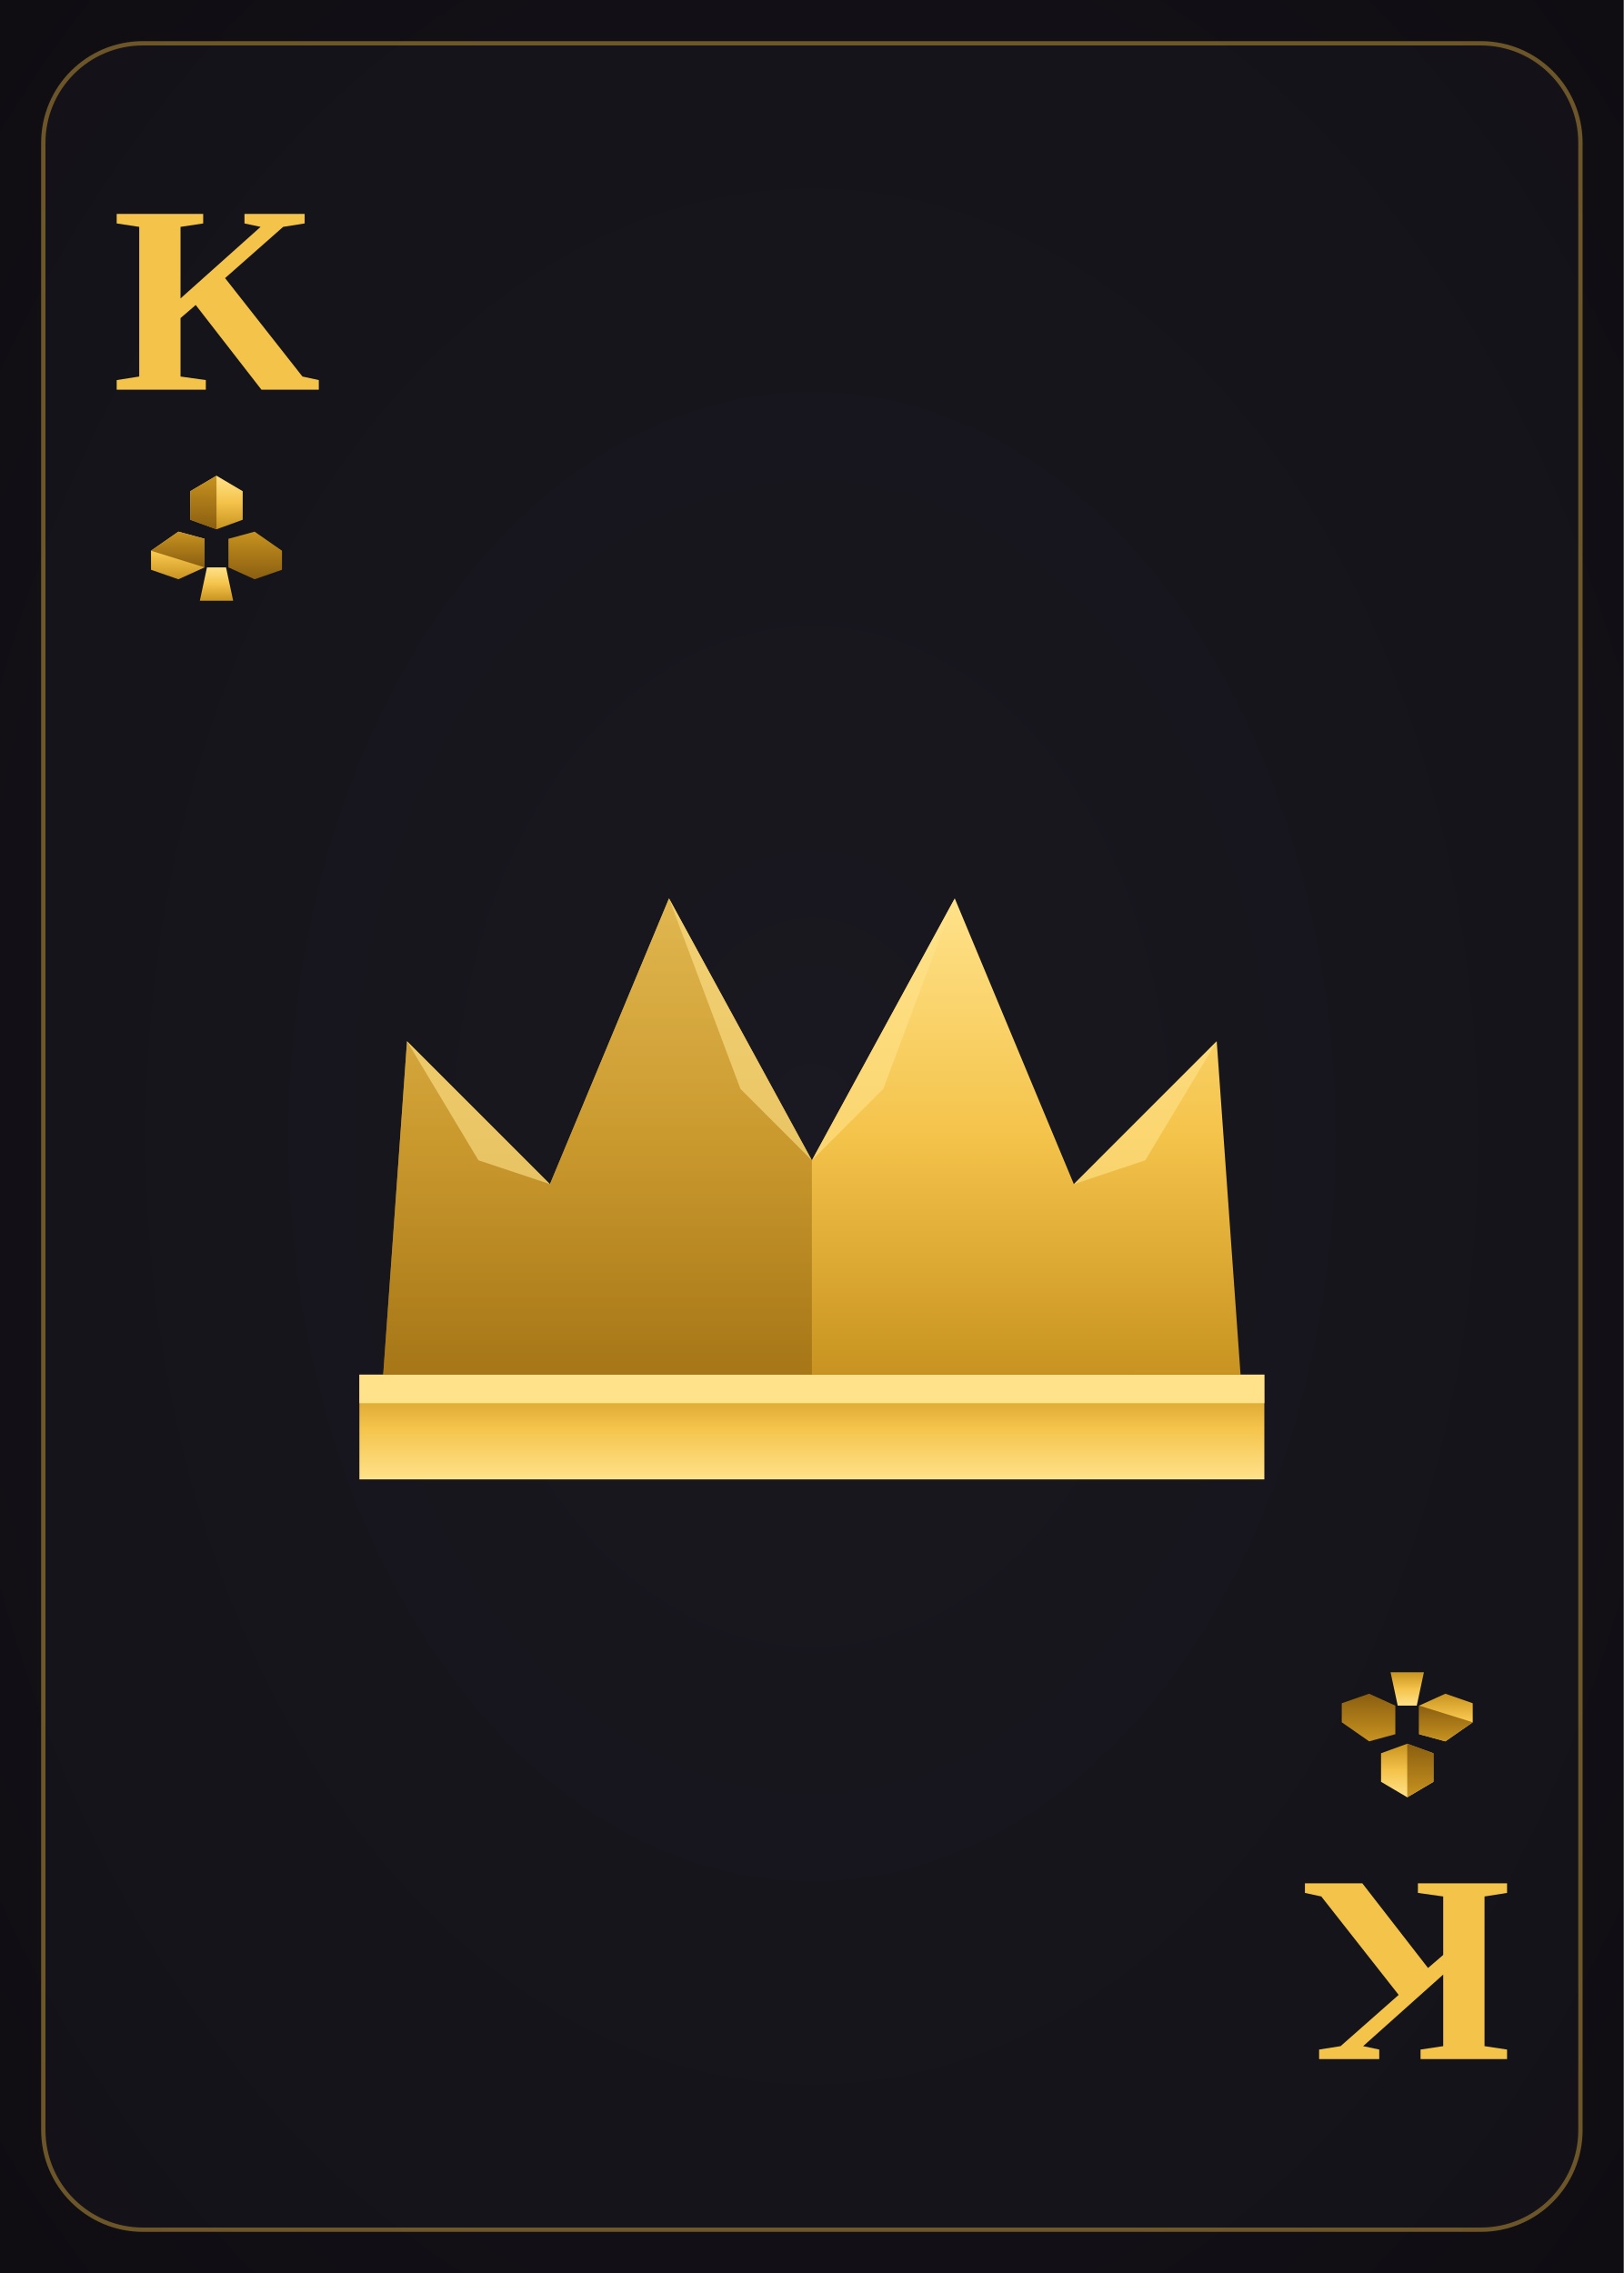
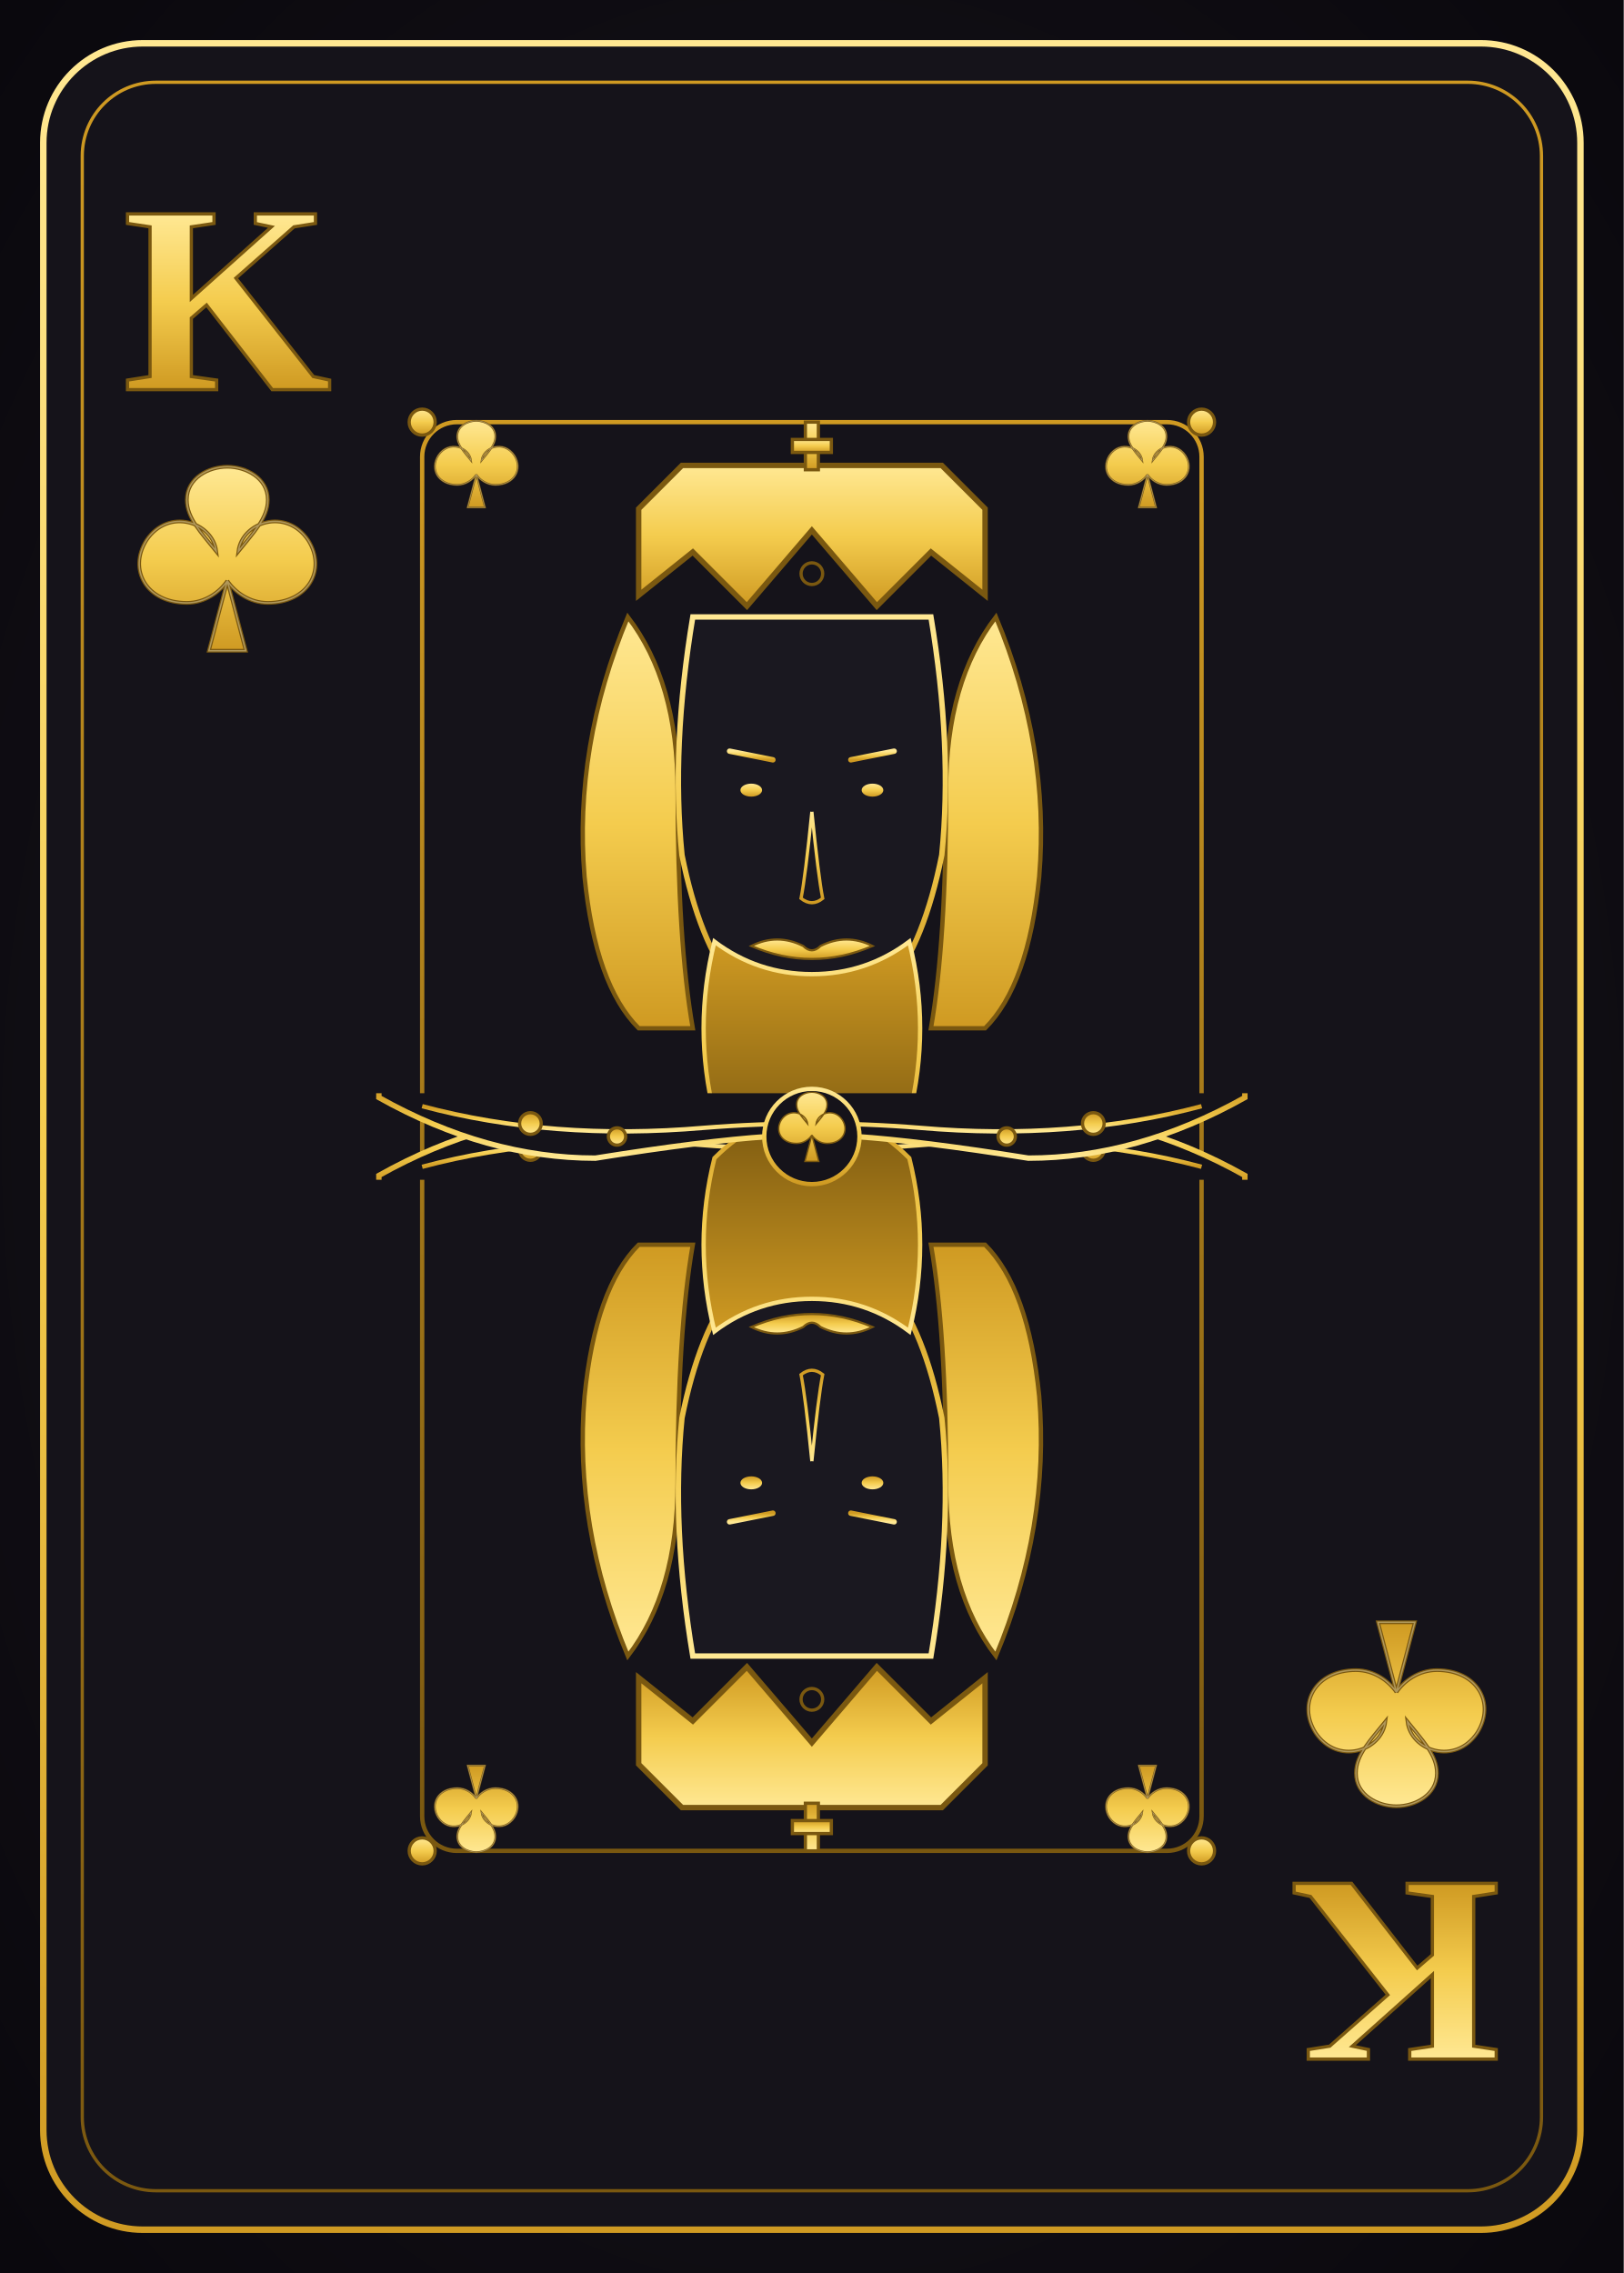
<svg xmlns="http://www.w3.org/2000/svg" viewBox="0 0 750 1050" width="750" height="1050">
  <defs>
    <linearGradient id="goldGrad" x1="0" y1="0" x2="0" y2="1">
-       <stop offset="0%" stop-color="#ffe28a" />
-       <stop offset="50%" stop-color="#f4c34a" />
-       <stop offset="100%" stop-color="#c89320" />
-     </linearGradient>
-     <linearGradient id="goldGradFlip" x1="0" y1="1" x2="0" y2="0">
-       <stop offset="0%" stop-color="#ffe28a" />
-       <stop offset="50%" stop-color="#f4c34a" />
-       <stop offset="100%" stop-color="#c89320" />
+       <stop offset="0%" stop-color="#ffe893" />
+       <stop offset="50%" stop-color="#f4cc4e" />
+       <stop offset="100%" stop-color="#cf9a22" />
    </linearGradient>
    <linearGradient id="goldDark" x1="0" y1="0" x2="0" y2="1">
-       <stop offset="0%" stop-color="#c89320" />
-       <stop offset="100%" stop-color="#8a5e10" />
+       <stop offset="0%" stop-color="#cf9a22" />
+       <stop offset="100%" stop-color="#7a5810" />
    </linearGradient>
    <radialGradient id="bgVignette" cx="50%" cy="50%" r="70%">
      <stop offset="0%" stop-color="#1a1820" />
-       <stop offset="100%" stop-color="#0f0d12" />
+       <stop offset="100%" stop-color="#0a080d" />
    </radialGradient>
+     <symbol id="royal-half-K" viewBox="-220 -340 440 360">
+       <path d="M -85 -240 Q -110 -180 -105 -120 Q -100 -70 -80 -50 L -55 -50 Q -62 -90 -62 -160 Q -62 -210 -85 -240 Z" fill="url(#goldGrad)" stroke="#7a5810" stroke-width="2" />
+       <path d="M 85 -240 Q 110 -180 105 -120 Q 100 -70 80 -50 L 55 -50 Q 62 -90 62 -160 Q 62 -210 85 -240 Z" fill="url(#goldGrad)" stroke="#7a5810" stroke-width="2" />
+       <path d="M -55 -240 Q -65 -180 -60 -130 Q -52 -90 -36 -70 Q -18 -55 0 -55 Q 18 -55 36 -70 Q 52 -90 60 -130 Q 65 -180 55 -240 Z" fill="#1a1820" stroke="url(#goldGrad)" stroke-width="2.5" />
+       <ellipse cx="-28" cy="-160" rx="5" ry="3" fill="url(#goldGrad)" />
+       <ellipse cx="28" cy="-160" rx="5" ry="3" fill="url(#goldGrad)" />
+       <path d="M -38 -178 L -18 -174" stroke="url(#goldGrad)" stroke-width="2.5" stroke-linecap="round" />
+       <path d="M 38 -178 L 18 -174" stroke="url(#goldGrad)" stroke-width="2.5" stroke-linecap="round" />
+       <path d="M 0 -150 Q -3 -120 -5 -110 Q 0 -106 5 -110 Q 3 -120 0 -150" fill="none" stroke="url(#goldGrad)" stroke-width="1.5" />
+       <path d="M -10 -88 Q 0 -82 10 -88" stroke="url(#goldGrad)" stroke-width="2" fill="none" stroke-linecap="round" />
+       <path d="M -45 -90 Q -55 -50 -45 -10 Q -25 10 0 12 Q 25 10 45 -10 Q 55 -50 45 -90 Q 25 -75 0 -75 Q -25 -75 -45 -90 Z" fill="url(#goldDark)" stroke="url(#goldGrad)" stroke-width="2" />
+       <path d="M -28 -88 Q -16 -94 -4 -88 Q 0 -84 4 -88 Q 16 -94 28 -88 Q 14 -82 0 -82 Q -14 -82 -28 -88 Z" fill="url(#goldGrad)" stroke="#7a5810" stroke-width="1" />
+       <path d="M -80 -290 L -80 -250 L -55 -270 L -30 -245 L 0 -280 L 30 -245 L 55 -270 L 80 -250 L 80 -290 L 60 -310 L -60 -310 Z" fill="url(#goldGrad)" stroke="#7a5810" stroke-width="2.5" />
+       <rect x="-3" y="-330" width="6" height="22" fill="url(#goldGrad)" stroke="#7a5810" stroke-width="1.5" />
+       <rect x="-9" y="-322" width="18" height="6" fill="url(#goldGrad)" stroke="#7a5810" stroke-width="1.5" />
+       <circle cx="0" cy="-260" r="5" fill="#15131a" stroke="#7a5810" stroke-width="1.5" />
+       <path d="M -200 18 Q -150 -10 -100 -10 Q -50 -2 -20 0 Q 0 2 20 0 Q 50 -2 100 -10 Q 150 -10 200 18 L 200 22 L -200 22 Z" fill="#15131a" stroke="url(#goldGrad)" stroke-width="2.5" />
+       <path d="M -180 14 Q -120 -2 -50 4 Q 0 8 50 4 Q 120 -2 180 14" fill="none" stroke="url(#goldGrad)" stroke-width="2" />
+       <g transform="translate(0 12)">
+         <circle r="10" fill="url(#goldGrad)" stroke="#7a5810" stroke-width="2" />
+         <g transform="scale(0.18)">
+           <path d="M -22 10 C -44 10 -54 -8 -44 -24 C -32 -42 -8 -34 -6 -18 C -14 -28 -22 -36 -22 -46 C -22 -58 -10 -64 0 -64 C 10 -64 22 -58 22 -46 C 22 -36 14 -28 6 -18 C 8 -34 32 -42 44 -24 C 54 -8 44 10 22 10 C 12 10 4 4 0 -2 L 10 36 L -10 36 L 0 -2 C -4 4 -12 10 -22 10 Z" fill="#15131a" />
+         </g>
+       </g>
+       <g fill="url(#goldGrad)" stroke="#7a5810" stroke-width="1.5">
+         <circle cx="-130" cy="6" r="5" />
+         <circle cx="130" cy="6" r="5" />
+         <circle cx="-90" cy="0" r="4" />
+         <circle cx="90" cy="0" r="4" />
+       </g>
+     </symbol>
  </defs>
  <rect width="750" height="1050" fill="url(#bgVignette)" />
-   <rect x="20" y="20" width="710" height="1010" rx="46" ry="46" fill="#1a1820" stroke="#f4c34a" stroke-width="2" opacity="0.4" />
-   <g font-family="Georgia, 'Times New Roman', serif" font-weight="700" fill="#f4c34a">
-     <text x="100" y="180" font-size="124" text-anchor="middle">K</text>
-     <g transform="translate(100 250)">
-       <g transform="rotate(0) scale(0.55)">
-         <path d="M 0 -55 L 22 -42 L 22 -18 L 0 -10 L -22 -18 L -22 -42 Z" fill="url(#goldGrad)" />
-         <path d="M -55 8 L -32 -8 L -10 -2 L -10 22 L -32 32 L -55 24 Z" fill="url(#goldGrad)" />
-         <path d="M 55 8 L 32 -8 L 10 -2 L 10 22 L 32 32 L 55 24 Z" fill="url(#goldDark)" />
-         <path d="M 0 -55 L -22 -42 L -22 -18 L 0 -10 Z" fill="url(#goldDark)" />
-         <path d="M -10 22 L -10 -2 L -32 -8 L -55 8 Z" fill="url(#goldDark)" />
-         <path d="M -8 22 L -14 50 L 14 50 L 8 22 Z" fill="url(#goldGrad)" />
+   <rect x="20" y="20" width="710" height="1010" rx="46" ry="46" fill="#15131a" stroke="url(#goldGrad)" stroke-width="3" />
+   <rect x="38" y="38" width="674" height="974" rx="34" ry="34" fill="none" stroke="url(#goldDark)" stroke-width="1.5" />
+   <g font-family="Georgia, 'Times New Roman', serif" font-weight="700" fill="url(#goldGrad)">
+     <text x="105" y="180" font-size="124" text-anchor="middle" stroke="#7a5810" stroke-width="1.5">K</text>
+     <g transform="translate(105 270) rotate(0) scale(0.85)">
+       <path d="M -22 10 C -44 10 -54 -8 -44 -24 C -32 -42 -8 -34 -6 -18 C -14 -28 -22 -36 -22 -46 C -22 -58 -10 -64 0 -64 C 10 -64 22 -58 22 -46 C 22 -36 14 -28 6 -18 C 8 -34 32 -42 44 -24 C 54 -8 44 10 22 10 C 12 10 4 4 0 -2 L 10 36 L -10 36 L 0 -2 C -4 4 -12 10 -22 10 Z" fill="url(#goldGrad)" stroke="#7a5810" stroke-width="2" />
+       <path d="M -22 10 C -44 10 -54 -8 -44 -24 C -32 -42 -8 -34 -6 -18 C -14 -28 -22 -36 -22 -46 C -22 -58 -10 -64 0 -64 C 10 -64 22 -58 22 -46 C 22 -36 14 -28 6 -18 C 8 -34 32 -42 44 -24 C 54 -8 44 10 22 10 C 12 10 4 4 0 -2 L 10 36 L -10 36 L 0 -2 C -4 4 -12 10 -22 10 Z" fill="none" stroke="#fff4c8" stroke-width="0.8" opacity="0.4" />
+     </g>
+   </g>
+   <g transform="rotate(180 375 525)">
+     <g font-family="Georgia, 'Times New Roman', serif" font-weight="700" fill="url(#goldGrad)">
+       <text x="105" y="180" font-size="124" text-anchor="middle" stroke="#7a5810" stroke-width="1.5">K</text>
+       <g transform="translate(105 270) rotate(0) scale(0.85)">
+         <path d="M -22 10 C -44 10 -54 -8 -44 -24 C -32 -42 -8 -34 -6 -18 C -14 -28 -22 -36 -22 -46 C -22 -58 -10 -64 0 -64 C 10 -64 22 -58 22 -46 C 22 -36 14 -28 6 -18 C 8 -34 32 -42 44 -24 C 54 -8 44 10 22 10 C 12 10 4 4 0 -2 L 10 36 L -10 36 L 0 -2 C -4 4 -12 10 -22 10 Z" fill="url(#goldGrad)" stroke="#7a5810" stroke-width="2" />
+         <path d="M -22 10 C -44 10 -54 -8 -44 -24 C -32 -42 -8 -34 -6 -18 C -14 -28 -22 -36 -22 -46 C -22 -58 -10 -64 0 -64 C 10 -64 22 -58 22 -46 C 22 -36 14 -28 6 -18 C 8 -34 32 -42 44 -24 C 54 -8 44 10 22 10 C 12 10 4 4 0 -2 L 10 36 L -10 36 L 0 -2 C -4 4 -12 10 -22 10 Z" fill="none" stroke="#fff4c8" stroke-width="0.8" opacity="0.4" />
      </g>
    </g>
  </g>
-   <g transform="rotate(180 375 525)">
-     <g font-family="Georgia, 'Times New Roman', serif" font-weight="700" fill="#f4c34a">
-       <text x="100" y="180" font-size="124" text-anchor="middle">K</text>
-       <g transform="translate(100 250)">
-         <g transform="rotate(0) scale(0.55)">
-           <path d="M 0 -55 L 22 -42 L 22 -18 L 0 -10 L -22 -18 L -22 -42 Z" fill="url(#goldGrad)" />
-           <path d="M -55 8 L -32 -8 L -10 -2 L -10 22 L -32 32 L -55 24 Z" fill="url(#goldGrad)" />
-           <path d="M 55 8 L 32 -8 L 10 -2 L 10 22 L 32 32 L 55 24 Z" fill="url(#goldDark)" />
-           <path d="M 0 -55 L -22 -42 L -22 -18 L 0 -10 Z" fill="url(#goldDark)" />
-           <path d="M -10 22 L -10 -2 L -32 -8 L -55 8 Z" fill="url(#goldDark)" />
-           <path d="M -8 22 L -14 50 L 14 50 L 8 22 Z" fill="url(#goldGrad)" />
-         </g>
-       </g>
-     </g>
+   <rect x="195" y="195" width="360" height="660" rx="16" ry="16" fill="#15131a" stroke="url(#goldDark)" stroke-width="2" />
+   <g fill="url(#goldGrad)" stroke="#7a5810" stroke-width="1.5">
+     <circle cx="195" cy="195" r="6" />
+     <circle cx="555" cy="195" r="6" />
+     <circle cx="195" cy="855" r="6" />
+     <circle cx="555" cy="855" r="6" />
  </g>
-   <g transform="translate(375 525) scale(2.2)">
-     <g>
-       <rect x="-95" y="50" width="190" height="22" fill="url(#goldGradFlip)" />
-       <rect x="-95" y="50" width="190" height="6" fill="#ffe28a" />
-       <path d="M -90 50            L -85 -20            L -55 10            L -30 -50            L 0 5            L 30 -50            L 55 10            L 85 -20            L 90 50 Z" fill="url(#goldGrad)" />
-       <path d="M -90 50 L -85 -20 L -55 10 L -30 -50 L 0 5 L 0 50 Z" fill="url(#goldDark)" opacity="0.55" />
-       <path d="M -85 -20 L -70 5 L -55 10 Z" fill="#ffe28a" opacity="0.6" />
-       <path d="M -30 -50 L -15 -10 L 0 5 Z" fill="#ffe28a" opacity="0.6" />
-       <path d="M 30 -50 L 15 -10 L 0 5 Z" fill="#ffe28a" opacity="0.6" />
-       <path d="M 85 -20 L 70 5 L 55 10 Z" fill="#ffe28a" opacity="0.6" />
+   <g transform="translate(220 220) rotate(0) scale(0.4)">
+     <path d="M -22 10 C -44 10 -54 -8 -44 -24 C -32 -42 -8 -34 -6 -18 C -14 -28 -22 -36 -22 -46 C -22 -58 -10 -64 0 -64 C 10 -64 22 -58 22 -46 C 22 -36 14 -28 6 -18 C 8 -34 32 -42 44 -24 C 54 -8 44 10 22 10 C 12 10 4 4 0 -2 L 10 36 L -10 36 L 0 -2 C -4 4 -12 10 -22 10 Z" fill="url(#goldGrad)" stroke="#7a5810" stroke-width="2" />
+     <path d="M -22 10 C -44 10 -54 -8 -44 -24 C -32 -42 -8 -34 -6 -18 C -14 -28 -22 -36 -22 -46 C -22 -58 -10 -64 0 -64 C 10 -64 22 -58 22 -46 C 22 -36 14 -28 6 -18 C 8 -34 32 -42 44 -24 C 54 -8 44 10 22 10 C 12 10 4 4 0 -2 L 10 36 L -10 36 L 0 -2 C -4 4 -12 10 -22 10 Z" fill="none" stroke="#fff4c8" stroke-width="0.8" opacity="0.4" />
+   </g>
+   <g transform="translate(530 220) rotate(0) scale(0.4)">
+     <path d="M -22 10 C -44 10 -54 -8 -44 -24 C -32 -42 -8 -34 -6 -18 C -14 -28 -22 -36 -22 -46 C -22 -58 -10 -64 0 -64 C 10 -64 22 -58 22 -46 C 22 -36 14 -28 6 -18 C 8 -34 32 -42 44 -24 C 54 -8 44 10 22 10 C 12 10 4 4 0 -2 L 10 36 L -10 36 L 0 -2 C -4 4 -12 10 -22 10 Z" fill="url(#goldGrad)" stroke="#7a5810" stroke-width="2" />
+     <path d="M -22 10 C -44 10 -54 -8 -44 -24 C -32 -42 -8 -34 -6 -18 C -14 -28 -22 -36 -22 -46 C -22 -58 -10 -64 0 -64 C 10 -64 22 -58 22 -46 C 22 -36 14 -28 6 -18 C 8 -34 32 -42 44 -24 C 54 -8 44 10 22 10 C 12 10 4 4 0 -2 L 10 36 L -10 36 L 0 -2 C -4 4 -12 10 -22 10 Z" fill="none" stroke="#fff4c8" stroke-width="0.8" opacity="0.4" />
+   </g>
+   <g transform="translate(220 830) rotate(180) scale(0.4)">
+     <path d="M -22 10 C -44 10 -54 -8 -44 -24 C -32 -42 -8 -34 -6 -18 C -14 -28 -22 -36 -22 -46 C -22 -58 -10 -64 0 -64 C 10 -64 22 -58 22 -46 C 22 -36 14 -28 6 -18 C 8 -34 32 -42 44 -24 C 54 -8 44 10 22 10 C 12 10 4 4 0 -2 L 10 36 L -10 36 L 0 -2 C -4 4 -12 10 -22 10 Z" fill="url(#goldGrad)" stroke="#7a5810" stroke-width="2" />
+     <path d="M -22 10 C -44 10 -54 -8 -44 -24 C -32 -42 -8 -34 -6 -18 C -14 -28 -22 -36 -22 -46 C -22 -58 -10 -64 0 -64 C 10 -64 22 -58 22 -46 C 22 -36 14 -28 6 -18 C 8 -34 32 -42 44 -24 C 54 -8 44 10 22 10 C 12 10 4 4 0 -2 L 10 36 L -10 36 L 0 -2 C -4 4 -12 10 -22 10 Z" fill="none" stroke="#fff4c8" stroke-width="0.8" opacity="0.4" />
+   </g>
+   <g transform="translate(530 830) rotate(180) scale(0.4)">
+     <path d="M -22 10 C -44 10 -54 -8 -44 -24 C -32 -42 -8 -34 -6 -18 C -14 -28 -22 -36 -22 -46 C -22 -58 -10 -64 0 -64 C 10 -64 22 -58 22 -46 C 22 -36 14 -28 6 -18 C 8 -34 32 -42 44 -24 C 54 -8 44 10 22 10 C 12 10 4 4 0 -2 L 10 36 L -10 36 L 0 -2 C -4 4 -12 10 -22 10 Z" fill="url(#goldGrad)" stroke="#7a5810" stroke-width="2" />
+     <path d="M -22 10 C -44 10 -54 -8 -44 -24 C -32 -42 -8 -34 -6 -18 C -14 -28 -22 -36 -22 -46 C -22 -58 -10 -64 0 -64 C 10 -64 22 -58 22 -46 C 22 -36 14 -28 6 -18 C 8 -34 32 -42 44 -24 C 54 -8 44 10 22 10 C 12 10 4 4 0 -2 L 10 36 L -10 36 L 0 -2 C -4 4 -12 10 -22 10 Z" fill="none" stroke="#fff4c8" stroke-width="0.8" opacity="0.4" />
+   </g>
+   <g transform="translate(375 525)">
+     <use href="#royal-half-K" x="-220" y="-340" width="440" height="360" />
+   </g>
+   <g transform="translate(375 525) rotate(180)">
+     <use href="#royal-half-K" x="-220" y="-340" width="440" height="360" />
+   </g>
+   <line x1="220" y1="525" x2="530" y2="525" stroke="url(#goldGrad)" stroke-width="1.2" stroke-dasharray="4 4" />
+   <g transform="translate(375 525)">
+     <circle r="22" fill="#15131a" stroke="url(#goldGrad)" stroke-width="2" />
+     <g transform="scale(0.32)">
+       <path d="M -22 10 C -44 10 -54 -8 -44 -24 C -32 -42 -8 -34 -6 -18 C -14 -28 -22 -36 -22 -46 C -22 -58 -10 -64 0 -64 C 10 -64 22 -58 22 -46 C 22 -36 14 -28 6 -18 C 8 -34 32 -42 44 -24 C 54 -8 44 10 22 10 C 12 10 4 4 0 -2 L 10 36 L -10 36 L 0 -2 C -4 4 -12 10 -22 10 Z" fill="url(#goldGrad)" stroke="#7a5810" stroke-width="2" />
    </g>
  </g>
</svg>
